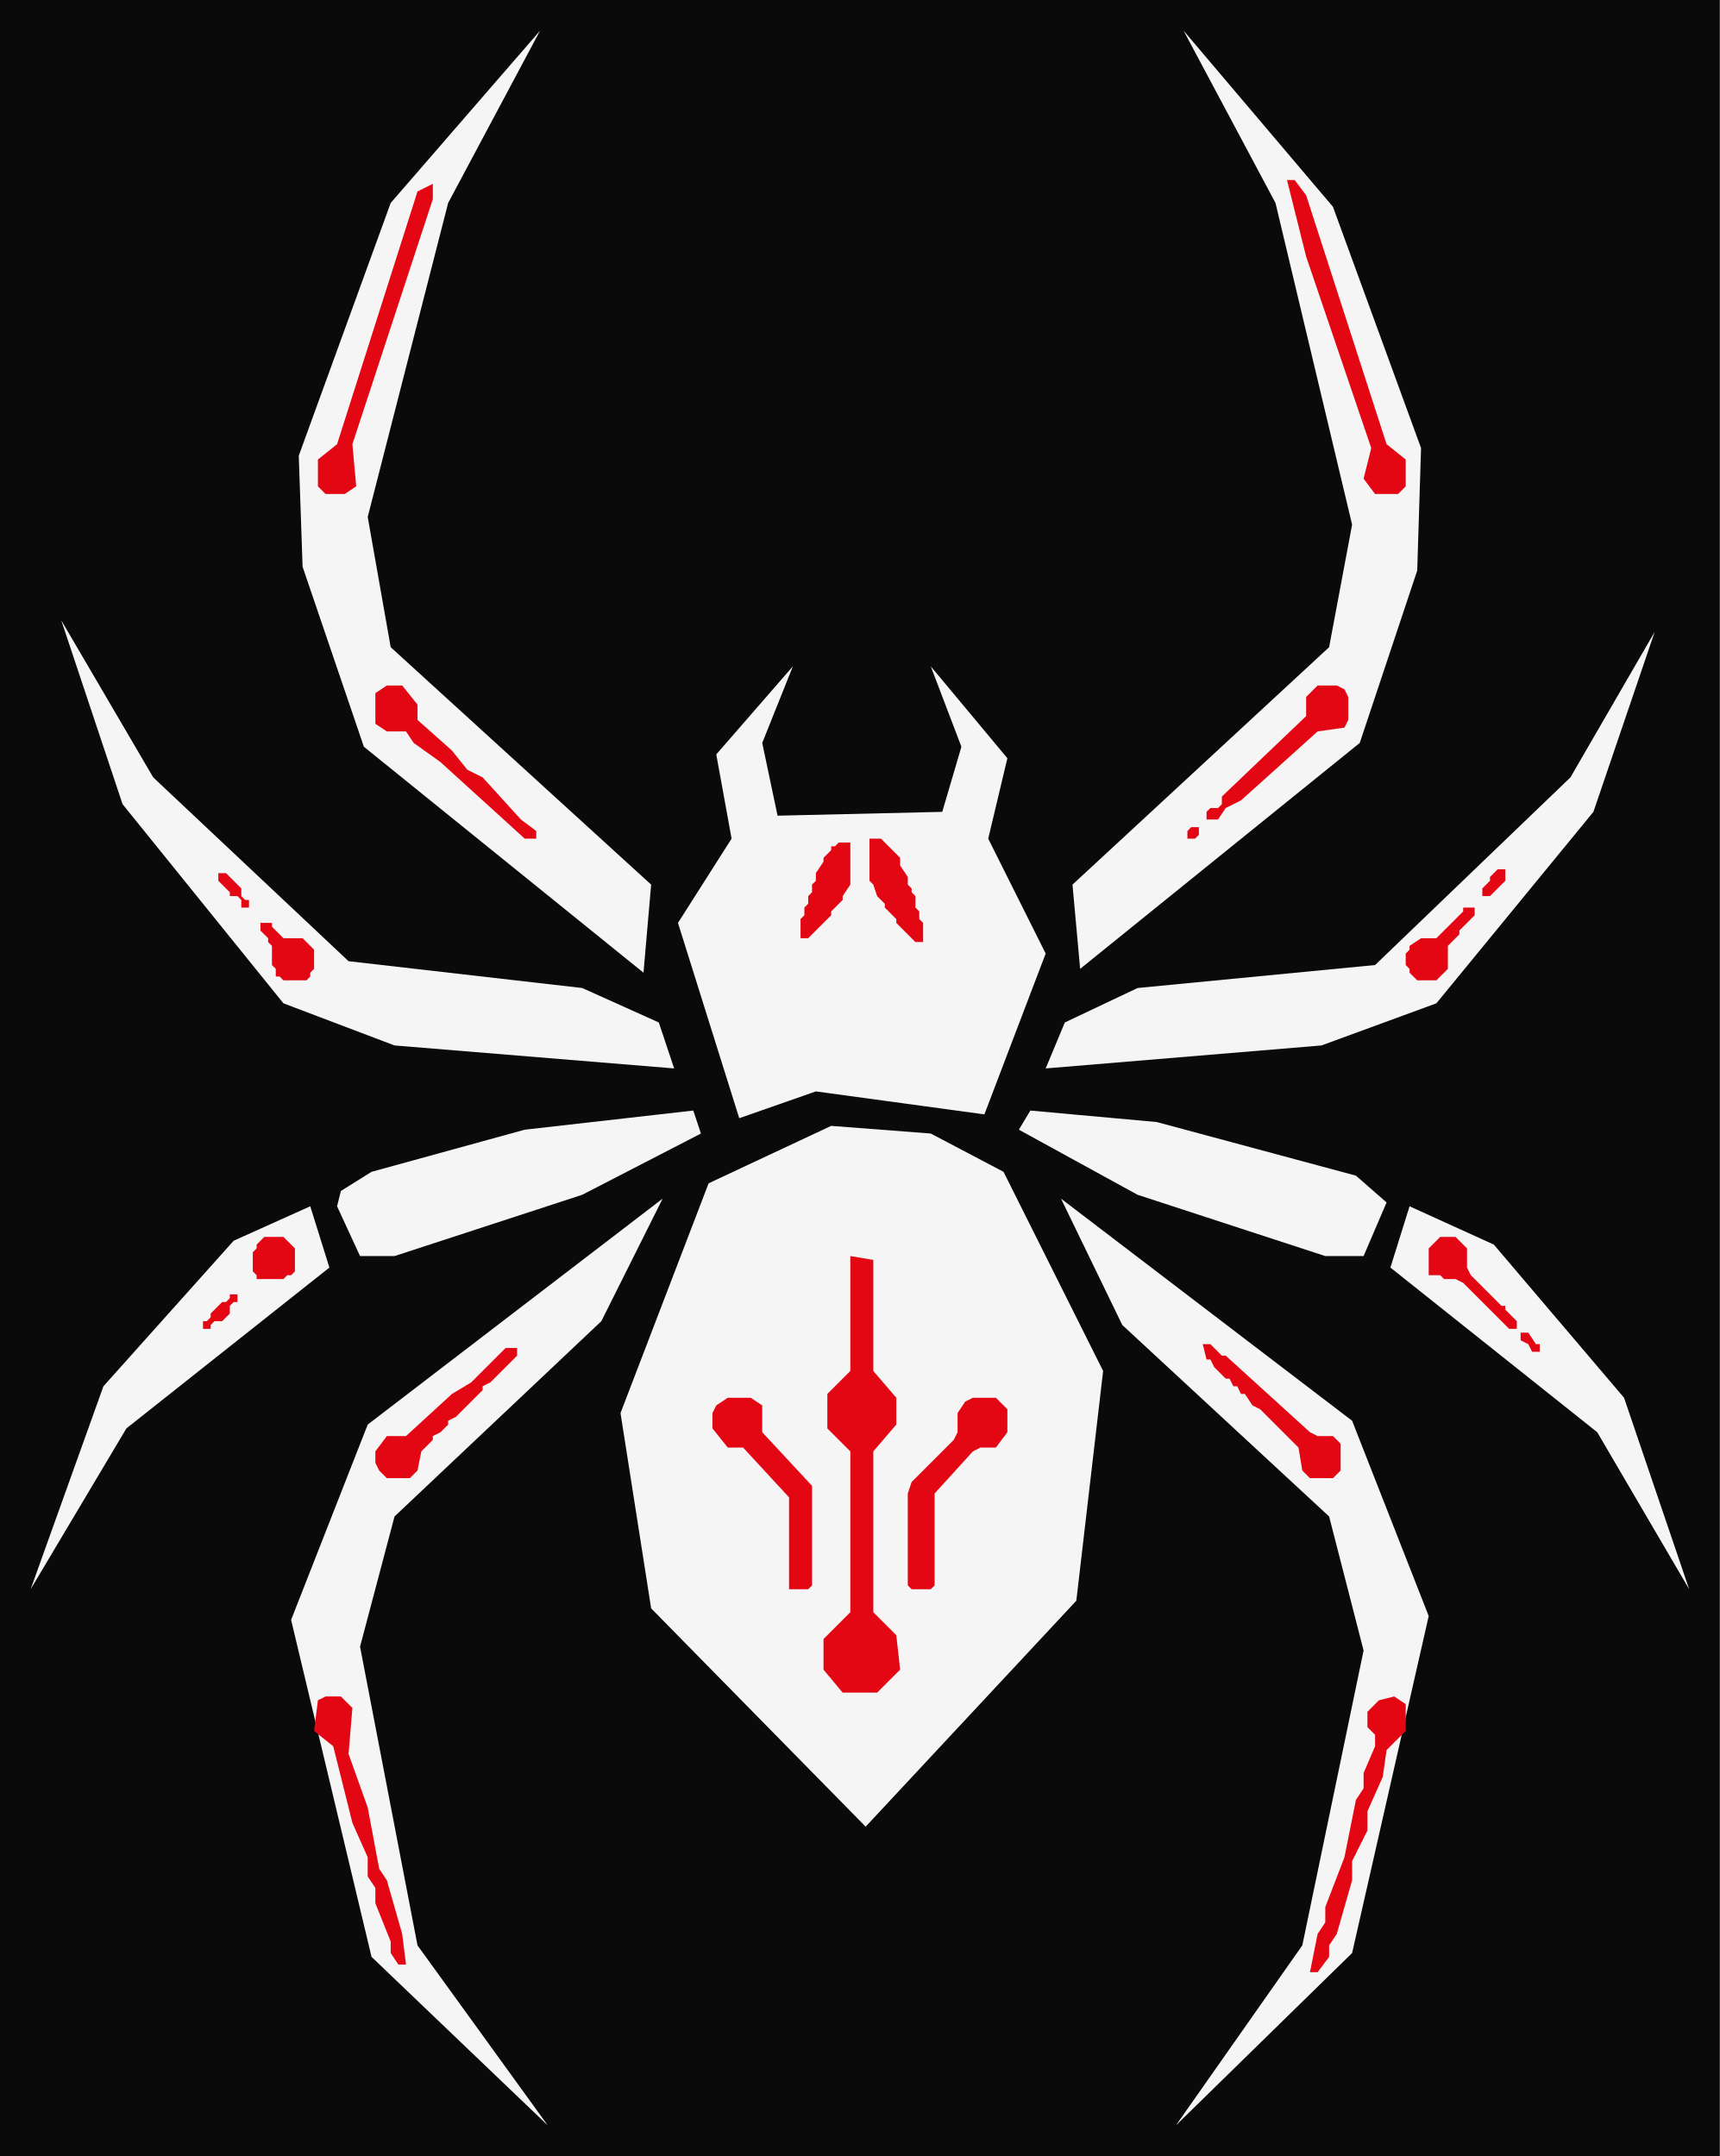
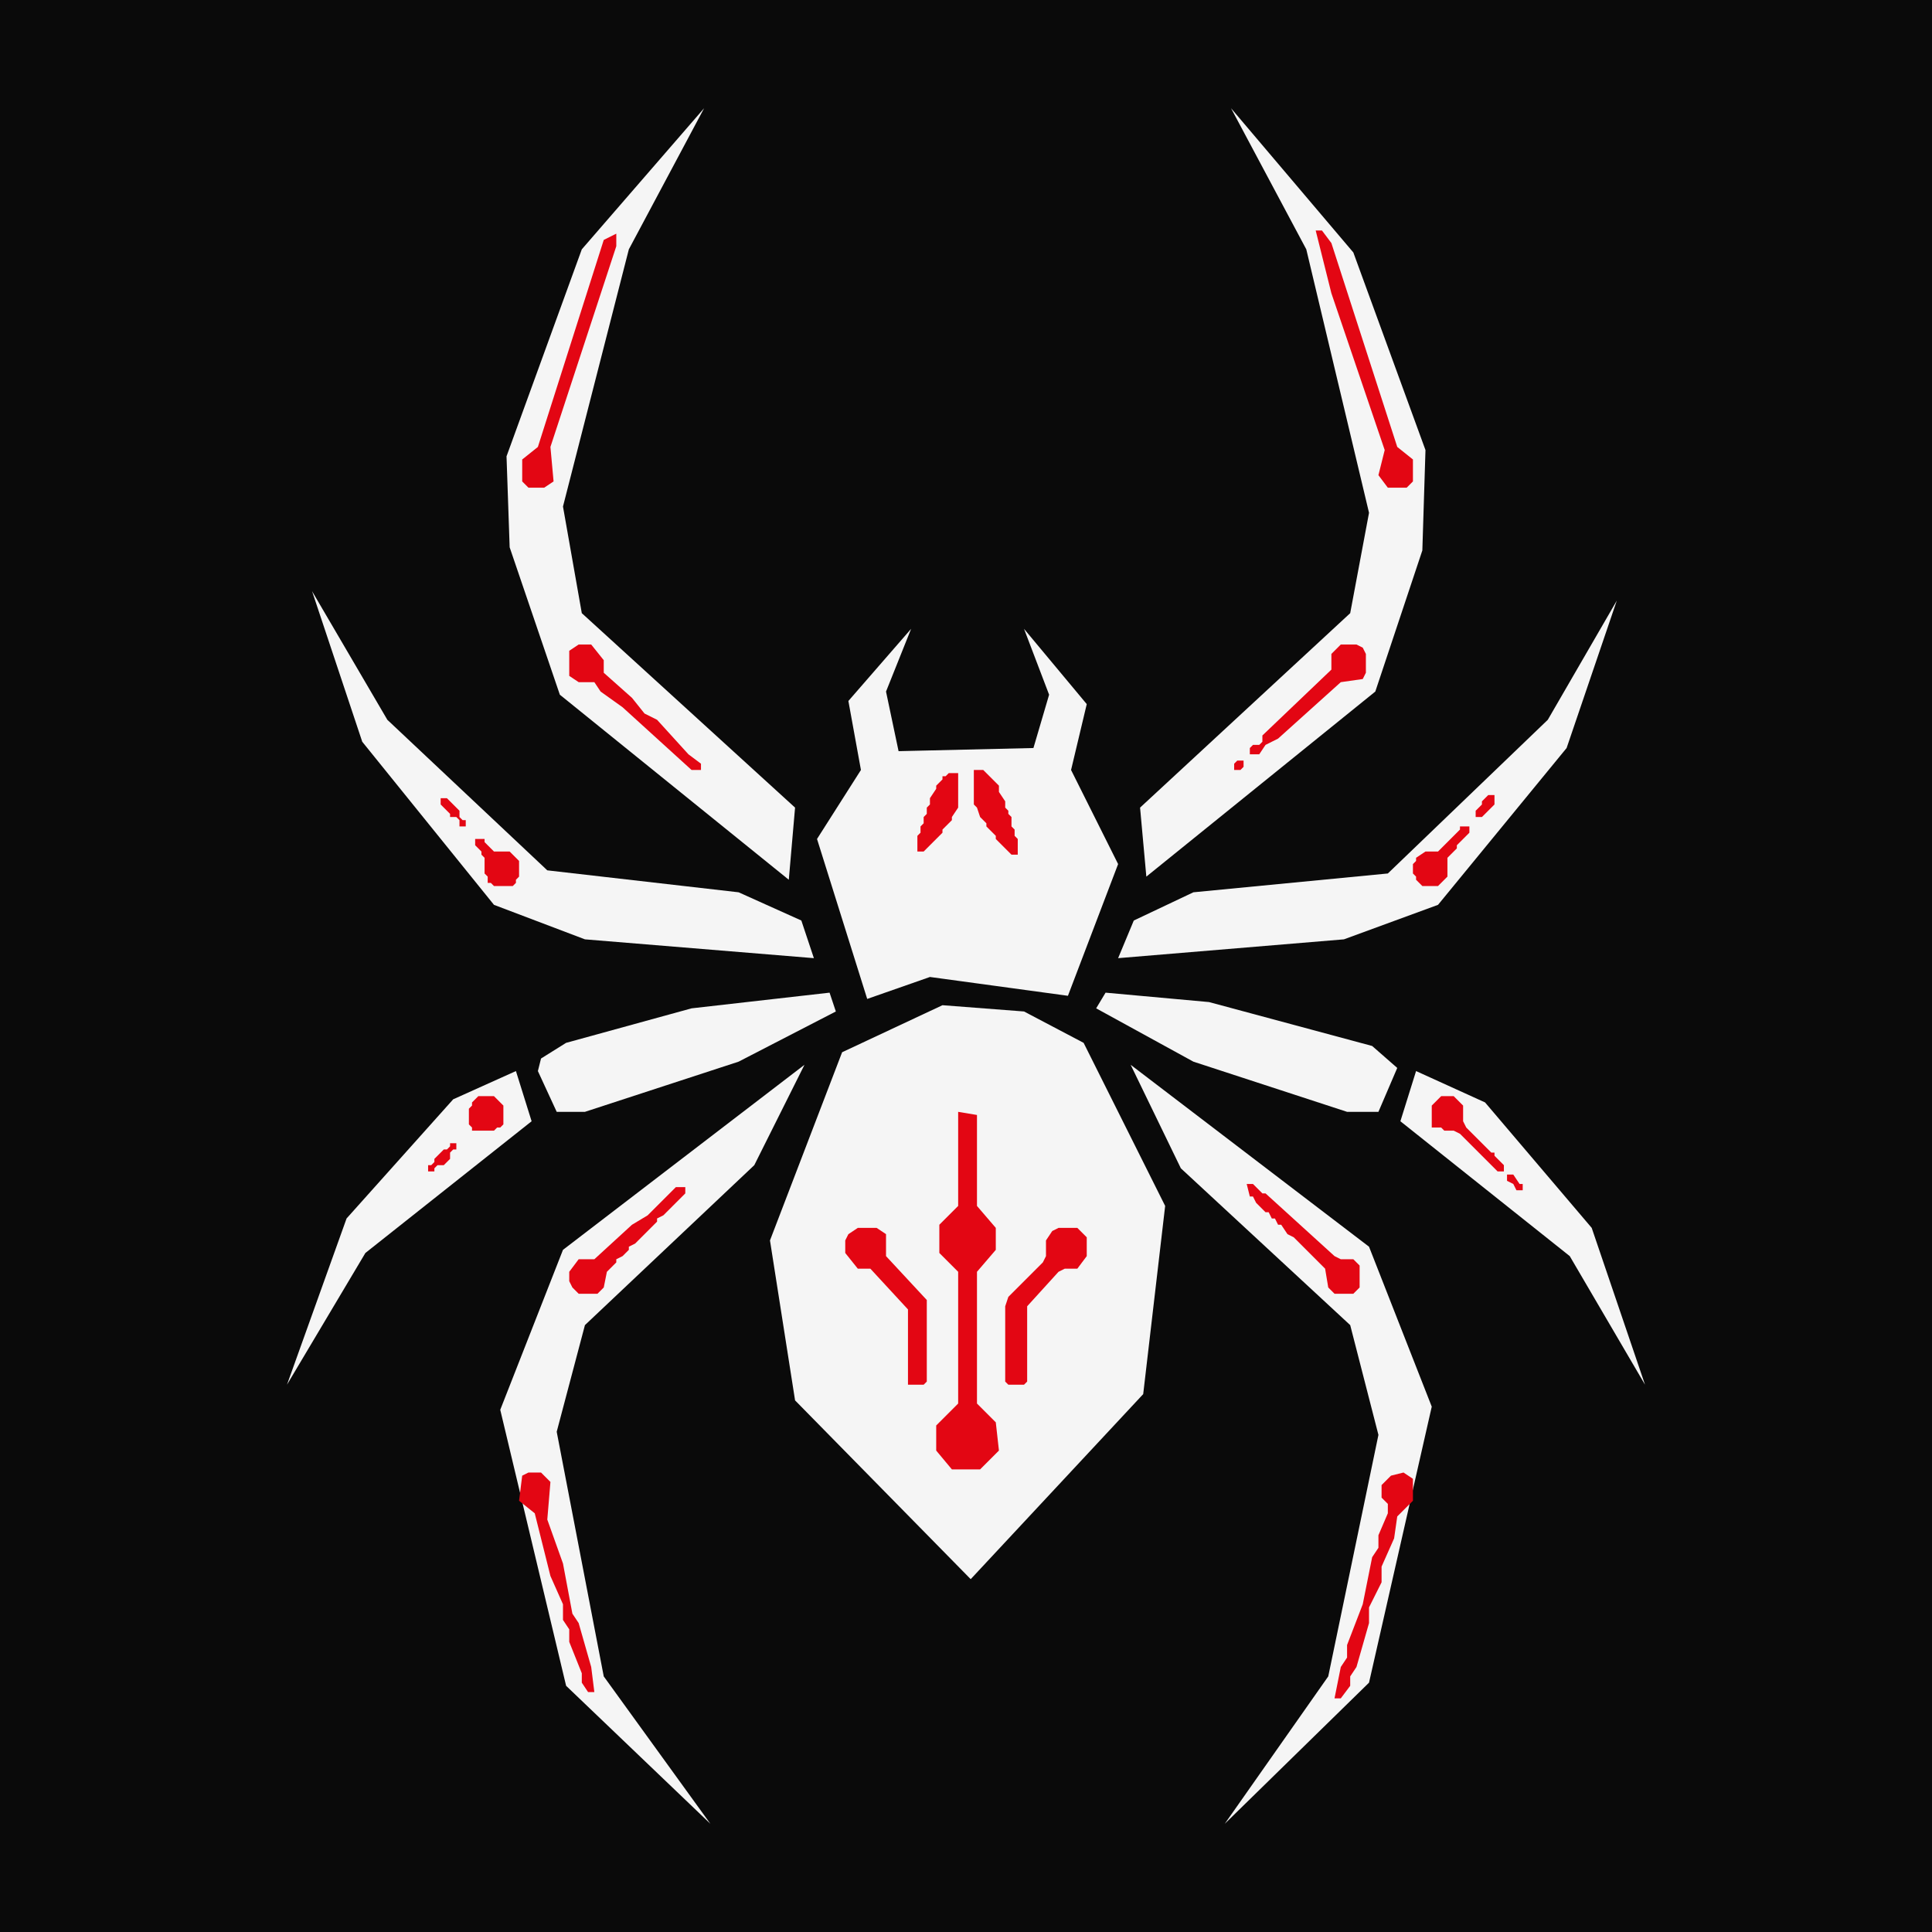
- <svg xmlns="http://www.w3.org/2000/svg" viewBox="42.75 -2 112.25 140.75" fill="none">
-   <rect x="42.75" y="-2" width="112.25" height="140.75" fill="#0a0a0a" />
+ <svg xmlns="http://www.w3.org/2000/svg" viewBox="21.875 -8.625 154 154" fill="none">
+   <rect x="21.875" y="-8.625" width="154" height="154" fill="#0a0a0a" />
  <g fill="#f5f5f5" class="logo-mark__body">
    <path d="m134.75 76.75-1.25 4L147 91.5l6 10.25-4.25-12.5-8.5-10Zm-71.75 0L58 79l-8.5 9.5-4.75 13.25L51 91.25l13.25-10.5Z" />
    <path d="m59.75 79 .25-.25h1.25l.25.25v1l-.25.25H60l-.25-.25ZM112 76.25l4 8.25L129.5 97l2.25 8.75-4 19.25-8.25 11.75L131 125.5l5-22-5-12.75Z" />
    <path d="m127.5 91.75.25-.25h1.5l.25.25h.25l.75.75v1.25l-.75.75h-1.5l-.75-.75ZM86 76.25 66.75 91l-5 12.75 5.25 22 11.5 11L70 125l-3.75-19.5L68.5 97 82 84.25Z" />
    <path d="M68.5 91.5H70l.25.25v2l-.75.75H68l-.75-.75V92.5l.75-.75h.25Zm28.5-20-8 3.75-5.75 15 2 12.75 14 14.25L113 102.5l1.75-15-6.5-13-4.75-2.5Z" />
    <path d="M102.5 94.5h1l.25.25v6.75l-.25.25h-1.25l-.25-.25V95Zm-8.75-.75h1l.25.5.75.5.25.75v5.75l-.5.5h-1l-.5-.5v-6l-.5-.25v-1Zm11.5-2.5.25-.25h1l.25.25v1.25l-.25.25h-1l-.25-.25ZM91.5 91h1l.25.25v1.25l-.25.25h-1.25L91 92.5v-1Zm7-11 1.5.75v8l1.25.25-1.5 7.25.25 7.25 1.5 3.5H100l-.25-2-1.75.75v1l2.25.5-.25 1.25h-2.25l-1.25-1.25V105l1.5-1.5v-11l-1.5-3 1.5-1.75Zm10.75-8.25L117 76l12.25 4h2.5l1.5-3.5-2-1.75-13-3.5-8.25-.75ZM88 70.5l-11 1.25-10 2.75-2 1.25-.25 1 1.5 3.25h2.25l12.25-4 7.75-4Zm6.5-29-5 5.75 1 5.5-3.5 5.5L91 71l5-1.75 11 1.5 4-10.5-3.75-7.5 1.25-5.25-5-6 2 5.25-1.25 4.25-10.75.25-1-4.75Z" />
    <path d="m98 53.5.25.25v2l-.5 1-.75.75-.25.5h-1l-.25-.25V56.5l.25-.25v-.75l.25-.25v-.5l.25-.5.75-.75Zm1.75-.25h1l.75.75.25 1 .5.75.25 1.25.25.25v1l-.25.25h-1l-1-1.25-.25-.75-.75-.75V53.5Zm51-14-5.5 9.5L132.5 61 117 62.5l-4.75 2.25-1.25 3 18-1.5 7.5-2.75L146.75 51Z" />
    <path d="M135.5 59.25h1.5l.25.25v1.75l-.75.75h-1.25l-.75-.75V60l.5-.5h.25ZM46.75 38.5l4 12 10.5 13 7.25 2.75 18.25 1.5-1-3-5-2.25-15.25-1.75-12.75-12Z" />
    <path d="m60.5 59.5.25-.25h1.75l.75.75v1.5l-.5.5h-1.5l-.75-.75ZM120 0l6 11.25 5 21-1.5 8-16.75 15.5.5 5.5L131.5 46.5l3.75-11.25.25-8-5.75-15.75Z" />
    <path d="M128.5 42.75h1.5l.75.75V45l-.75.75h-2l-.25-.25v-1.75l.5-.5V43ZM132.25 27h1l.25.25h.25l.75.75v1.75l-.5.5h-1.5l-.75-.75V28l.25-.25v-.5ZM78 0l-9.75 11.25-6 16.5.25 7.25 4 11.75L84.75 61.5l.5-5.75-17-15.5-1.5-8.5L72 11.25Z" />
    <path d="M67.5 43h.25l.25-.25h1l1 1v1.75l-.25.25H68l-.25-.25h-.25L67 45v-1.25Zm-3.25-15.75h1.25l.5.75v1.75l-.75.5H64l-.75-.75v-1.25Z" />
  </g>
  <g fill="#e30613" class="logo-mark__accent">
    <path d="m133.75 108.75-1 .25-.75.75v1l.5.5v.75l-.75 1.75v1l-.5.75-.75 3.75-1.25 3.25v1l-.5.75-.5 2.5h.5l.75-1V125l.5-.75 1-3.5v-1.25l1-2v-1.25l1-2.25.25-1.75 1.25-1.25v-1.75Z" />
    <path d="M133 110.5v-.5l.25-.25h.25l.5.5-.5.5h-.25Zm-69-1.75-.5.25-.25 2 1.25 1 1.25 5 1 2.25v1.25l.5.75v1l1 2.5v.75l.5.75h.5l-.25-2-1-3.5-.5-.75-.75-4-1.25-3.5.25-3-.75-.75Z" />
    <path d="m64 110 .25-.25h.5l.25.25v.25l-.5.5-.5-.5Zm43.75-20.75h-1.5l-.5.25-.5.75v1.25l-.25.5-2.75 2.75-.25.75v6l.25.25h1.25l.25-.25v-6l2.5-2.75.5-.25h1l.75-1V90Z" />
    <path d="m106.5 90.75.25-.25h.25l.25.25v.5l-.25.25-.5-.5Zm-16.25-1.5-.75.5-.25.5v1l1 1.25h1l3 3.25v6h1.25l.25-.25V95l-3.25-3.5v-1.75l-.75-.5Z" />
    <path d="m91 90.25.5.5V91l-.25.25h-.5L90.5 91v-.25ZM76.5 86h-.75l-2.25 2.25-1.25.75-3 2.75H68l-.75 1v.75l.25.5.5.5h1.5l.5-.5.25-1.25L71 92v-.25l.5-.25.5-.5v-.25l.5-.25 1.75-1.75v-.25l.5-.25 1.75-1.75Zm44.75-.25.25 1h.25l.25.5.75.75h.25l.25.5h.25l.25.5h.25l.5.75.5.25 2.5 2.5.25 1.5.5.5h1.5l.5-.5v-1.75l-.5-.5h-1l-.5-.25-5.5-5h-.25l-.75-.75Zm-63-3.25h-.5v.25l-.25.25h-.25l-.75.75V84l-.25.25H56v.5h.5v-.25l.25-.25h.5l.5-.5v-.5L58 83h.25Zm40-2.5v7.5l-1.5 1.5v2.25l1.5 1.5v10.5L96.5 105v2l1.25 1.5H100l1.5-1.5-.25-2.25-1.5-1.5v-10.5l1.5-1.75v-1.75l-1.5-1.75v-7.25Z" />
    <path d="M98.75 105h.5l.75.75v.75l-.5.5h-.75l-.25-.25h-.25l-.25-.25v-.75Zm0-16 .25.25h.25l.75.75v.25l-1 1h-.25L98.5 91v-.25l-.5-.5V90l.25-.25v-.25Zm38-10.25-.75.75v1.75h.75l.25.25h.75l.5.25 3 3h.5l.25.25v.5l.5.25.25.5h.5v-.5H143l-.5-.75h-.5l-.25-.25v-.5l-.75-.75v-.25h-.25l-2-2-.25-.5V79.5l-.75-.75Z" />
    <path d="m137.25 79.75.5.5-.5.5H137l-.25-.25v-.25Zm-77.25-1-.5.5v.25l-.25.25V81l.25.25v.25h1.75l.25-.25h.25L62 81v-1.5l-.75-.75Zm-.25-20.5v.5l.5.5v.25l.25.25V61l.25.25v.5H61l.25.25h1.5l.25-.25v-.25l.25-.25V60l-.75-.75h-1.25l-.75-.75v-.25Zm79.25-1h-.75v.25l-1.75 1.75h-1l-.75.5V60l-.25.25V61l.25.25v.25l.5.5h1.25l.75-.75v-1.5L138 59v-.25l1-1ZM57 55v.5l.75.75v.25h.5l.25.25v.5h.5v-.5h-.25l-.25-.25V56l-1-1Zm84-.25h-.5l-.5.5v.25l-.5.5v.5h.5l1-1ZM98.25 53h-.75l-.25.25H97v.25l-.5.5v.25L96 55v.5l-.25.25v.5l-.25.25v.5l-.25.25v.5L95 58v1.25h.5l1.5-1.5v-.25l.75-.75v-.25l.5-.75Zm1.25-.25v2.75l.25.25.25.75.5.5v.25l.75.75v.25l1.25 1.25h.5v-1.25l-.25-.25v-.5l-.25-.25v-.75l-.25-.25V56l-.25-.25v-.5l-.5-.75V54l-1.25-1.25ZM121 52h-.5l-.25.25v.5h.5l.25-.25Zm9.5-9-.5-.25h-1.25l-.75.75v1.25L122.5 50v.5l-.25.25h-.5l-.25.25v.5h.75l.5-.75 1-.5 5-4.5 1.75-.25.25-.5v-1.5Zm-63.25.25v2l.75.5h1.25l.5.75 1.75 1.25 5.5 5h.75v-.5l-1-.75-2.5-2.75-1-.5-1-1.25L70 45v-1l-1-1.25h-1ZM71 10l-1 .5L64.75 27l-1.25 1v1.75l.5.5h1.25l.75-.5-.25-2.75L71 11Zm55.75-.25 1.25 5 4.25 12.5-.5 2 .75 1h1.5l.5-.5V28l-1.25-1L128 10.75l-.75-1Z" />
  </g>
</svg>
